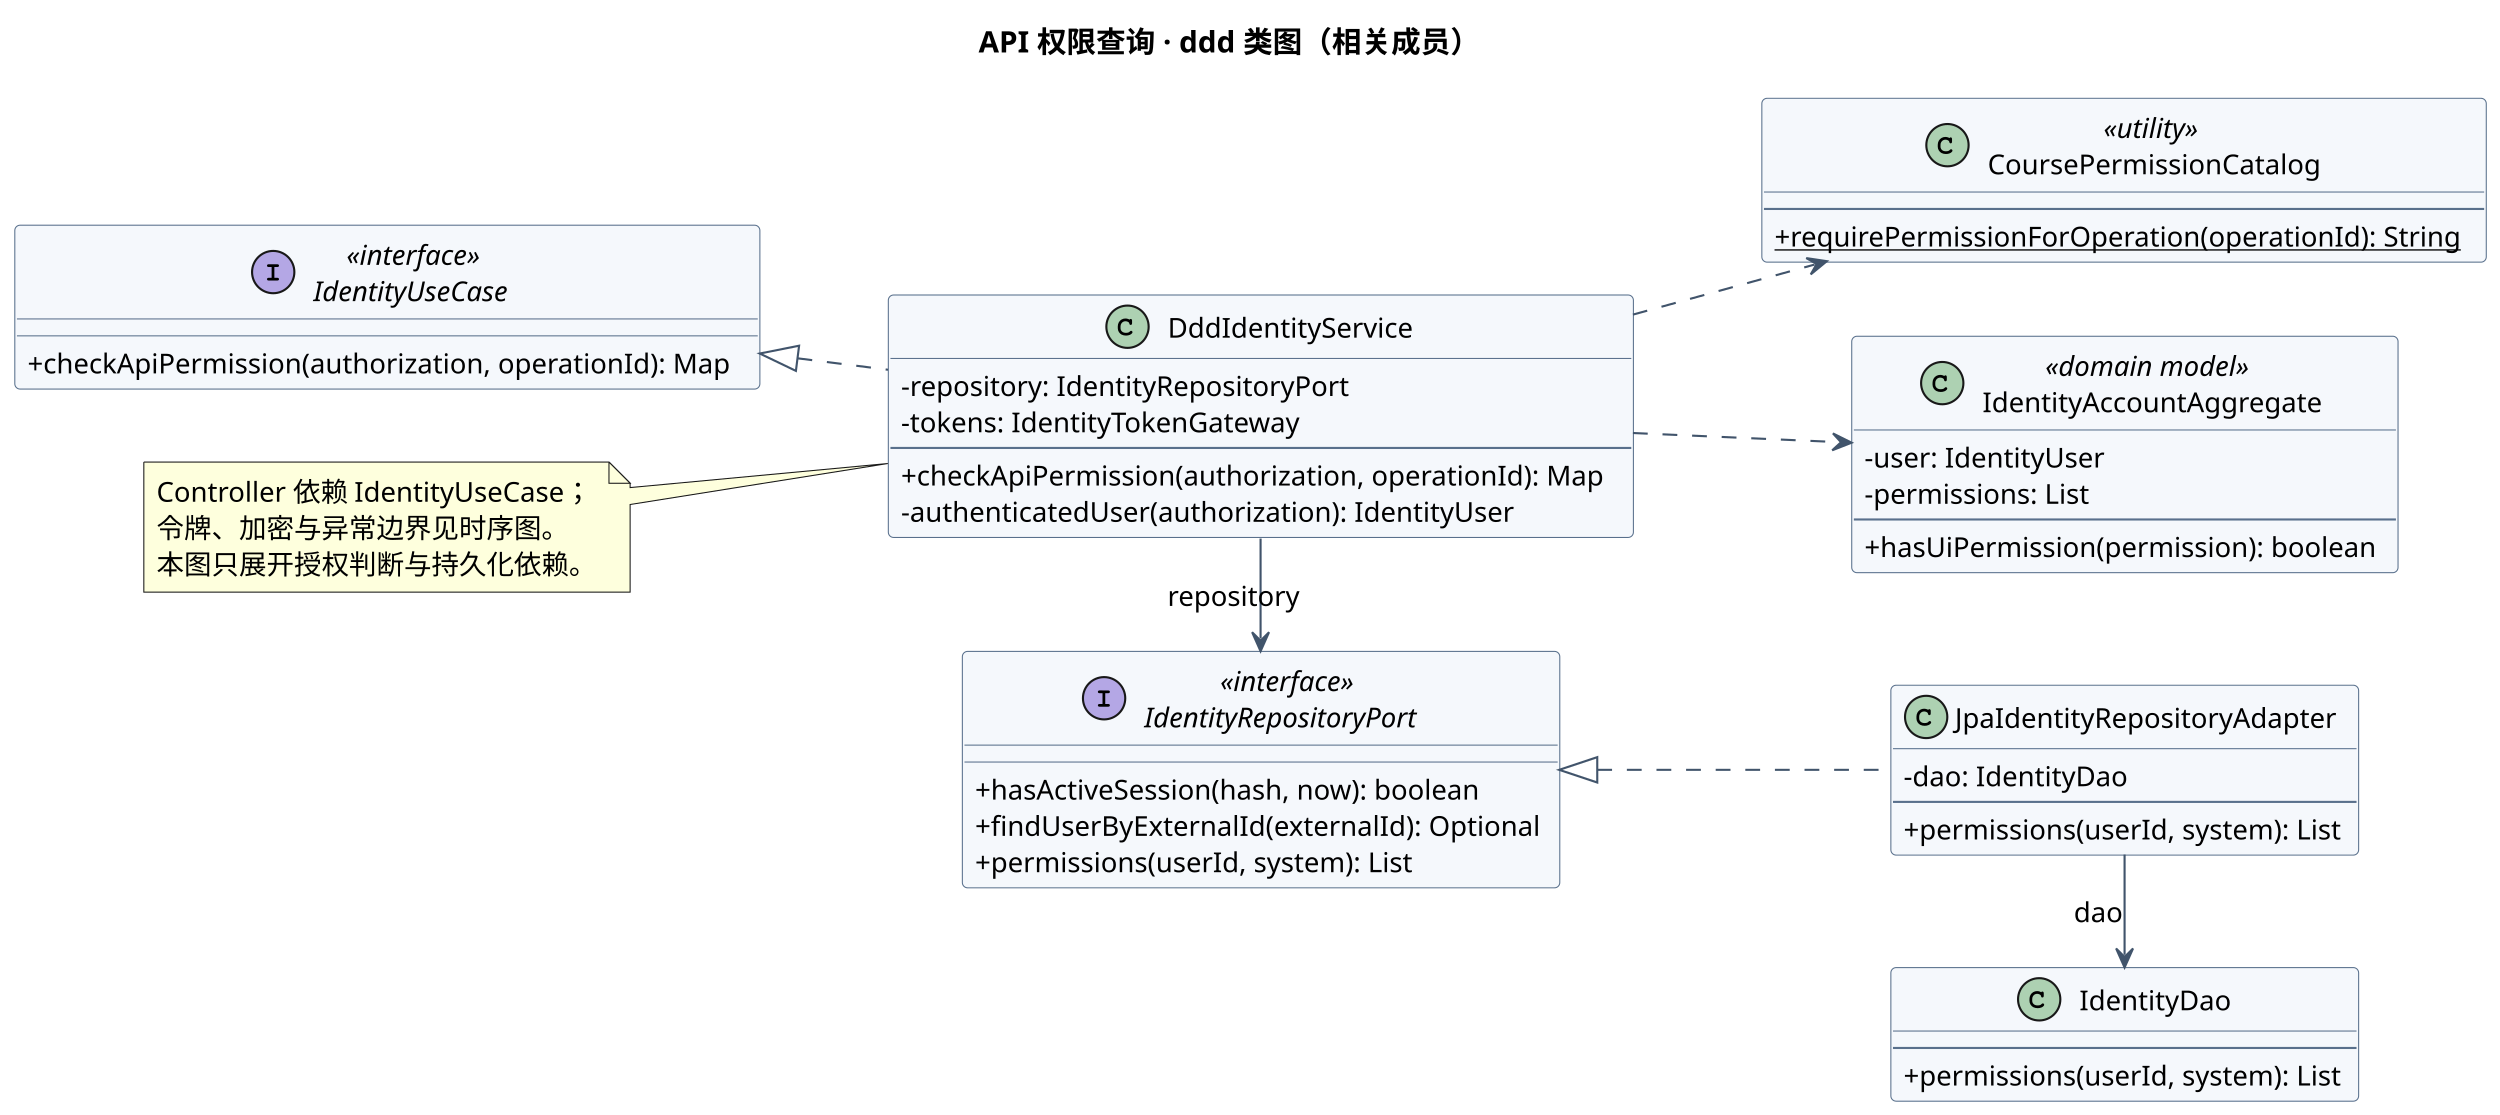
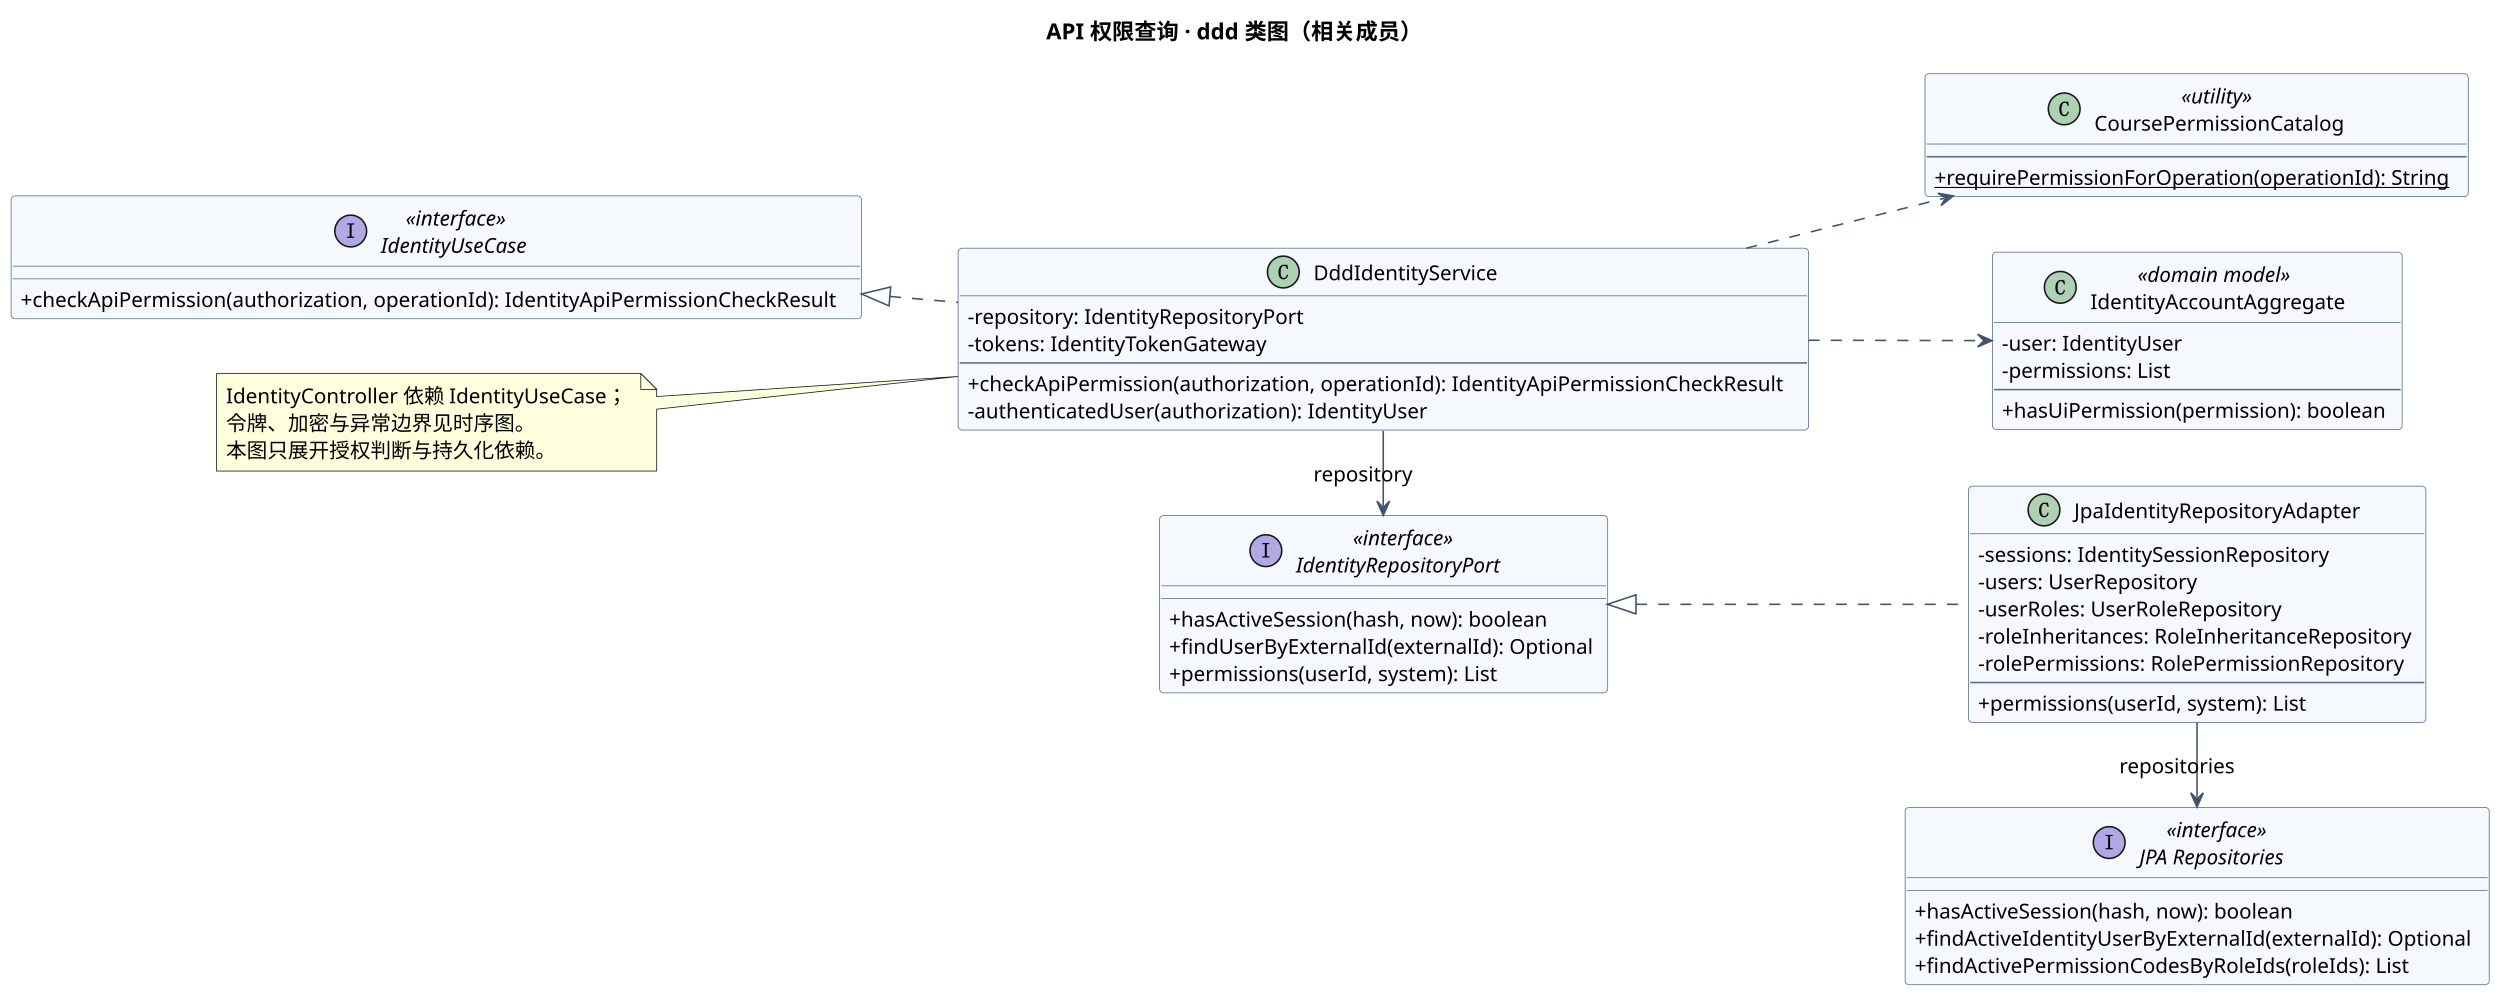
- <svg xmlns="http://www.w3.org/2000/svg" contentStyleType="text/css" data-diagram-type="CLASS" height="527px" preserveAspectRatio="none" style="width:1182px;height:527px;background:#FFFFFF;" version="1.1" viewBox="0 0 1182 527" width="1182px" zoomAndPan="magnify">
+ <svg xmlns="http://www.w3.org/2000/svg" contentStyleType="text/css" height="627px" preserveAspectRatio="none" style="width:1576px;height:627px;background:#FFFFFF;" version="1.1" viewBox="0 0 1576 627" width="1576px" zoomAndPan="magnify">
  <defs />
  <g>
-     <text fill="#000000" font-family="Microsoft YaHei" font-size="14" font-weight="bold" lengthAdjust="spacing" textLength="243.168" x="462.671" y="24.814">API 权限查询 · ddd 类图（相关成员）</text>
+     <text fill="#000000" font-family="Microsoft YaHei" font-size="14" font-weight="bold" lengthAdjust="spacing" textLength="243.168" x="659.509" y="24.814">API 权限查询 · ddd 类图（相关成员）</text>
    <g id="elem_U">
-       <rect codeLine="15" fill="#F5F8FC" height="77.473" id="U" rx="2.5" ry="2.5" style="stroke:#59708C;stroke-width:0.5;" width="352.272" x="7" y="106.478" />
-       <ellipse cx="129.174" cy="128.635" fill="#B4A7E5" rx="10" ry="10" style="stroke:#181818;stroke-width:1;" />
-       <path d="M129.721,126.245 L129.721,131.338 L131.033,131.338 Q131.502,131.338 131.705,131.526 Q131.908,131.698 131.908,131.995 Q131.908,132.276 131.705,132.463 Q131.502,132.635 131.033,132.635 L127.111,132.635 Q126.643,132.635 126.439,132.463 Q126.236,132.276 126.236,131.979 Q126.236,131.698 126.439,131.526 Q126.643,131.338 127.111,131.338 L128.424,131.338 L128.424,126.245 L127.111,126.245 Q126.643,126.245 126.439,126.073 Q126.236,125.885 126.236,125.588 Q126.236,125.291 126.439,125.12 Q126.643,124.932 127.111,124.932 L131.033,124.948 Q131.502,124.948 131.705,125.12 Q131.908,125.291 131.908,125.588 Q131.908,125.885 131.705,126.073 Q131.502,126.245 131.033,126.245 L129.721,126.245 Z " fill="#000000" />
-       <text fill="#000000" font-family="Microsoft YaHei" font-size="13" font-style="italic" lengthAdjust="spacing" textLength="68.688" x="163.792" y="125.233">«interface»</text>
-       <text fill="#000000" font-family="Microsoft YaHei" font-size="13" font-style="italic" lengthAdjust="spacing" textLength="99.925" x="148.174" y="142.391">IdentityUseCase</text>
-       <line style="stroke:#59708C;stroke-width:0.5;" x1="8" x2="358.272" y1="150.793" y2="150.793" />
-       <line style="stroke:#59708C;stroke-width:0.5;" x1="8" x2="358.272" y1="158.793" y2="158.793" />
-       <text fill="#000000" font-family="Microsoft YaHei" font-size="13" lengthAdjust="spacing" textLength="340.272" x="13" y="176.548">+checkApiPermission(authorization, operationId): Map</text>
+       <rect codeLine="15" fill="#F5F8FC" height="77.473" id="U" rx="2.5" ry="2.5" style="stroke:#59708C;stroke-width:0.5;" width="536.113" x="7" y="123.478" />
+       <ellipse cx="221.094" cy="145.635" fill="#B4A7E5" rx="10" ry="10" style="stroke:#181818;stroke-width:1.0;" />
+       <path d="M218.813,141.557 L218.813,140.838 L223.282,140.838 L223.282,141.557 L221.907,141.557 Q221.782,141.557 221.719,141.604 Q221.657,141.651 221.657,141.76 L221.657,149.01 Q221.657,149.12 221.719,149.167 Q221.782,149.213 221.907,149.213 L223.282,149.213 L223.282,149.932 L218.813,149.932 L218.813,149.213 L220.188,149.213 Q220.36,149.213 220.391,149.182 Q220.438,149.135 220.438,149.01 L220.438,141.76 Q220.438,141.635 220.391,141.604 Q220.36,141.557 220.188,141.557 L218.813,141.557 Z " fill="#000000" />
+       <text fill="#000000" font-family="Microsoft YaHei" font-size="13" font-style="italic" lengthAdjust="spacing" textLength="68.688" x="255.713" y="142.233">«interface»</text>
+       <text fill="#000000" font-family="Microsoft YaHei" font-size="13" font-style="italic" lengthAdjust="spacing" textLength="99.925" x="240.094" y="159.391">IdentityUseCase</text>
+       <line style="stroke:#59708C;stroke-width:0.5;" x1="8" x2="542.113" y1="167.793" y2="167.793" />
+       <line style="stroke:#59708C;stroke-width:0.5;" x1="8" x2="542.113" y1="175.793" y2="175.793" />
+       <text fill="#000000" font-family="Microsoft YaHei" font-size="13" lengthAdjust="spacing" textLength="524.113" x="13" y="193.548">+checkApiPermission(authorization, operationId): IdentityApiPermissionCheckResult</text>
    </g>
    <g id="elem_S">
-       <rect codeLine="18" fill="#F5F8FC" height="114.631" id="S" rx="2.5" ry="2.5" style="stroke:#59708C;stroke-width:0.5;" width="352.272" x="420" y="139.477" />
-       <ellipse cx="533.084" cy="154.477" fill="#ADD1B2" rx="10" ry="10" style="stroke:#181818;stroke-width:1;" />
-       <path d="M534.021,151.118 Q534.146,150.946 534.287,150.868 Q534.428,150.79 534.6,150.79 Q534.881,150.79 535.053,150.993 Q535.24,151.181 535.24,151.649 L535.24,152.759 Q535.24,153.227 535.053,153.431 Q534.881,153.618 534.6,153.618 Q534.334,153.618 534.178,153.477 Q534.021,153.337 533.943,152.931 Q533.896,152.665 533.771,152.524 Q533.506,152.227 533.037,152.056 Q532.568,151.884 532.1,151.884 Q531.521,151.884 531.021,152.149 Q530.537,152.399 530.162,152.977 Q529.787,153.54 529.787,154.321 L529.787,155.165 Q529.787,156.102 530.475,156.743 Q531.162,157.368 532.365,157.368 Q533.1,157.368 533.6,157.165 Q533.881,157.056 534.209,156.712 Q534.412,156.509 534.521,156.462 Q534.646,156.399 534.787,156.399 Q535.053,156.399 535.24,156.602 Q535.443,156.79 535.443,157.056 Q535.443,157.321 535.178,157.634 Q534.787,158.071 534.178,158.321 Q533.365,158.665 532.381,158.665 Q531.225,158.665 530.287,158.196 Q529.537,157.806 529.006,156.993 Q528.49,156.165 528.49,155.196 L528.49,154.306 Q528.49,153.29 528.959,152.415 Q529.443,151.54 530.271,151.071 Q531.115,150.587 532.053,150.587 Q532.615,150.587 533.1,150.727 Q533.6,150.852 534.021,151.118 Z " fill="#000000" />
-       <text fill="#000000" font-family="Microsoft YaHei" font-size="13" lengthAdjust="spacing" textLength="118.105" x="552.084" y="159.654">DddIdentityService</text>
-       <line style="stroke:#59708C;stroke-width:0.5;" x1="421" x2="771.273" y1="169.477" y2="169.477" />
-       <text fill="#000000" font-family="Microsoft YaHei" font-size="13" lengthAdjust="spacing" textLength="216.373" x="426" y="187.233">-repository: IdentityRepositoryPort</text>
-       <text fill="#000000" font-family="Microsoft YaHei" font-size="13" lengthAdjust="spacing" textLength="193.324" x="426" y="204.391">-tokens: IdentityTokenGateway</text>
-       <line style="stroke:#59708C;stroke-width:1;" x1="421" x2="771.273" y1="211.793" y2="211.793" />
-       <text fill="#000000" font-family="Microsoft YaHei" font-size="13" lengthAdjust="spacing" textLength="340.272" x="426" y="229.548">+checkApiPermission(authorization, operationId): Map</text>
-       <text fill="#000000" font-family="Microsoft YaHei" font-size="13" lengthAdjust="spacing" textLength="293.82" x="426" y="246.706">-authenticatedUser(authorization): IdentityUser</text>
+       <rect codeLine="18" fill="#F5F8FC" height="114.631" id="S" rx="2.5" ry="2.5" style="stroke:#59708C;stroke-width:0.5;" width="536.113" x="604" y="156.477" />
+       <ellipse cx="809.004" cy="171.477" fill="#ADD1B2" rx="10" ry="10" style="stroke:#181818;stroke-width:1.0;" />
+       <path d="M809.207,176.118 Q807.692,176.118 806.801,174.993 Q805.911,173.868 805.911,171.509 Q805.911,169.509 806.848,168.181 Q807.786,166.837 809.411,166.837 Q809.801,166.837 810.192,166.946 Q810.536,167.087 810.739,167.087 Q810.895,167.087 810.973,167.056 Q811.067,167.009 811.411,166.571 L811.989,169.415 L811.301,169.618 Q810.973,168.509 810.504,168.056 Q810.051,167.587 809.317,167.587 Q808.379,167.587 807.832,168.681 Q807.286,169.774 807.286,171.446 Q807.286,173.29 807.754,174.274 Q808.223,175.259 809.27,175.259 Q810.004,175.259 810.52,174.727 Q811.051,174.196 811.301,173.056 L811.989,173.368 Q811.692,174.665 810.942,175.399 Q810.207,176.118 809.207,176.118 Z " fill="#000000" />
+       <text fill="#000000" font-family="Microsoft YaHei" font-size="13" lengthAdjust="spacing" textLength="118.105" x="828.004" y="176.654">DddIdentityService</text>
+       <line style="stroke:#59708C;stroke-width:0.5;" x1="605" x2="1139.113" y1="186.477" y2="186.477" />
+       <text fill="#000000" font-family="Microsoft YaHei" font-size="13" lengthAdjust="spacing" textLength="216.373" x="610" y="204.233">-repository: IdentityRepositoryPort</text>
+       <text fill="#000000" font-family="Microsoft YaHei" font-size="13" lengthAdjust="spacing" textLength="193.324" x="610" y="221.391">-tokens: IdentityTokenGateway</text>
+       <line style="stroke:#59708C;stroke-width:1.0;" x1="605" x2="1139.113" y1="228.793" y2="228.793" />
+       <text fill="#000000" font-family="Microsoft YaHei" font-size="13" lengthAdjust="spacing" textLength="524.113" x="610" y="246.548">+checkApiPermission(authorization, operationId): IdentityApiPermissionCheckResult</text>
+       <text fill="#000000" font-family="Microsoft YaHei" font-size="13" lengthAdjust="spacing" textLength="293.82" x="610" y="263.706">-authenticatedUser(authorization): IdentityUser</text>
    </g>
    <g id="elem_R">
-       <rect codeLine="25" fill="#F5F8FC" height="111.789" id="R" rx="2.5" ry="2.5" style="stroke:#59708C;stroke-width:0.5;" width="282.467" x="455" y="307.978" />
-       <ellipse cx="522.016" cy="330.135" fill="#B4A7E5" rx="10" ry="10" style="stroke:#181818;stroke-width:1;" />
-       <path d="M522.563,327.745 L522.563,332.838 L523.875,332.838 Q524.344,332.838 524.547,333.026 Q524.75,333.198 524.75,333.495 Q524.75,333.776 524.547,333.963 Q524.344,334.135 523.875,334.135 L519.953,334.135 Q519.485,334.135 519.282,333.963 Q519.078,333.776 519.078,333.479 Q519.078,333.198 519.282,333.026 Q519.485,332.838 519.953,332.838 L521.266,332.838 L521.266,327.745 L519.953,327.745 Q519.485,327.745 519.282,327.573 Q519.078,327.385 519.078,327.088 Q519.078,326.791 519.282,326.62 Q519.485,326.432 519.953,326.432 L523.875,326.448 Q524.344,326.448 524.547,326.62 Q524.75,326.791 524.75,327.088 Q524.75,327.385 524.547,327.573 Q524.344,327.745 523.875,327.745 L522.563,327.745 Z " fill="#000000" />
-       <text fill="#000000" font-family="Microsoft YaHei" font-size="13" font-style="italic" lengthAdjust="spacing" textLength="68.688" x="576.89" y="326.733">«interface»</text>
-       <text fill="#000000" font-family="Microsoft YaHei" font-size="13" font-style="italic" lengthAdjust="spacing" textLength="140.435" x="541.016" y="343.891">IdentityRepositoryPort</text>
-       <line style="stroke:#59708C;stroke-width:0.5;" x1="456" x2="736.467" y1="352.293" y2="352.293" />
-       <line style="stroke:#59708C;stroke-width:0.5;" x1="456" x2="736.467" y1="360.293" y2="360.293" />
-       <text fill="#000000" font-family="Microsoft YaHei" font-size="13" lengthAdjust="spacing" textLength="244.918" x="461" y="378.048">+hasActiveSession(hash, now): boolean</text>
-       <text fill="#000000" font-family="Microsoft YaHei" font-size="13" lengthAdjust="spacing" textLength="270.467" x="461" y="395.206">+findUserByExternalId(externalId): Optional</text>
-       <text fill="#000000" font-family="Microsoft YaHei" font-size="13" lengthAdjust="spacing" textLength="209.162" x="461" y="412.364">+permissions(userId, system): List</text>
+       <rect codeLine="25" fill="#F5F8FC" height="111.789" id="R" rx="2.5" ry="2.5" style="stroke:#59708C;stroke-width:0.5;" width="282.467" x="731" y="324.978" />
+       <ellipse cx="798.016" cy="347.135" fill="#B4A7E5" rx="10" ry="10" style="stroke:#181818;stroke-width:1.0;" />
+       <path d="M795.735,343.057 L795.735,342.338 L800.203,342.338 L800.203,343.057 L798.828,343.057 Q798.703,343.057 798.641,343.104 Q798.578,343.151 798.578,343.26 L798.578,350.51 Q798.578,350.62 798.641,350.666 Q798.703,350.713 798.828,350.713 L800.203,350.713 L800.203,351.432 L795.735,351.432 L795.735,350.713 L797.11,350.713 Q797.282,350.713 797.313,350.682 Q797.36,350.635 797.36,350.51 L797.36,343.26 Q797.36,343.135 797.313,343.104 Q797.282,343.057 797.11,343.057 L795.735,343.057 Z " fill="#000000" />
+       <text fill="#000000" font-family="Microsoft YaHei" font-size="13" font-style="italic" lengthAdjust="spacing" textLength="68.688" x="852.89" y="343.733">«interface»</text>
+       <text fill="#000000" font-family="Microsoft YaHei" font-size="13" font-style="italic" lengthAdjust="spacing" textLength="140.435" x="817.016" y="360.891">IdentityRepositoryPort</text>
+       <line style="stroke:#59708C;stroke-width:0.5;" x1="732" x2="1012.467" y1="369.293" y2="369.293" />
+       <line style="stroke:#59708C;stroke-width:0.5;" x1="732" x2="1012.467" y1="377.293" y2="377.293" />
+       <text fill="#000000" font-family="Microsoft YaHei" font-size="13" lengthAdjust="spacing" textLength="244.918" x="737" y="395.048">+hasActiveSession(hash, now): boolean</text>
+       <text fill="#000000" font-family="Microsoft YaHei" font-size="13" lengthAdjust="spacing" textLength="270.467" x="737" y="412.206">+findUserByExternalId(externalId): Optional</text>
+       <text fill="#000000" font-family="Microsoft YaHei" font-size="13" lengthAdjust="spacing" textLength="209.162" x="737" y="429.364">+permissions(userId, system): List</text>
    </g>
    <g id="elem_A">
-       <rect codeLine="30" fill="#F5F8FC" height="80.315" id="A" rx="2.5" ry="2.5" style="stroke:#59708C;stroke-width:0.5;" width="221.162" x="894" y="323.978" />
-       <ellipse cx="910.692" cy="338.978" fill="#ADD1B2" rx="10" ry="10" style="stroke:#181818;stroke-width:1;" />
-       <path d="M911.629,335.618 Q911.754,335.446 911.895,335.368 Q912.035,335.29 912.207,335.29 Q912.489,335.29 912.66,335.493 Q912.848,335.681 912.848,336.149 L912.848,337.259 Q912.848,337.728 912.66,337.931 Q912.489,338.118 912.207,338.118 Q911.942,338.118 911.785,337.978 Q911.629,337.837 911.551,337.431 Q911.504,337.165 911.379,337.024 Q911.114,336.728 910.645,336.556 Q910.176,336.384 909.707,336.384 Q909.129,336.384 908.629,336.649 Q908.145,336.899 907.77,337.478 Q907.395,338.04 907.395,338.821 L907.395,339.665 Q907.395,340.603 908.082,341.243 Q908.77,341.868 909.973,341.868 Q910.707,341.868 911.207,341.665 Q911.489,341.556 911.817,341.212 Q912.02,341.009 912.129,340.962 Q912.254,340.899 912.395,340.899 Q912.66,340.899 912.848,341.103 Q913.051,341.29 913.051,341.556 Q913.051,341.821 912.785,342.134 Q912.395,342.571 911.785,342.821 Q910.973,343.165 909.989,343.165 Q908.832,343.165 907.895,342.696 Q907.145,342.306 906.614,341.493 Q906.098,340.665 906.098,339.696 L906.098,338.806 Q906.098,337.79 906.567,336.915 Q907.051,336.04 907.879,335.571 Q908.723,335.087 909.66,335.087 Q910.223,335.087 910.707,335.228 Q911.207,335.353 911.629,335.618 Z " fill="#000000" />
-       <text fill="#000000" font-family="Microsoft YaHei" font-size="13" lengthAdjust="spacing" textLength="185.18" x="924.29" y="344.154">JpaIdentityRepositoryAdapter</text>
-       <line style="stroke:#59708C;stroke-width:0.5;" x1="895" x2="1114.162" y1="353.978" y2="353.978" />
-       <text fill="#000000" font-family="Microsoft YaHei" font-size="13" lengthAdjust="spacing" textLength="109.269" x="900" y="371.733">-dao: IdentityDao</text>
-       <line style="stroke:#59708C;stroke-width:1;" x1="895" x2="1114.162" y1="379.135" y2="379.135" />
-       <text fill="#000000" font-family="Microsoft YaHei" font-size="13" lengthAdjust="spacing" textLength="209.162" x="900" y="396.891">+permissions(userId, system): List</text>
+       <rect codeLine="30" fill="#F5F8FC" height="148.946" id="A" rx="2.5" ry="2.5" style="stroke:#59708C;stroke-width:0.5;" width="288.269" x="1241" y="306.478" />
+       <ellipse cx="1288.544" cy="321.478" fill="#ADD1B2" rx="10" ry="10" style="stroke:#181818;stroke-width:1.0;" />
+       <path d="M1288.748,326.118 Q1287.232,326.118 1286.341,324.993 Q1285.451,323.868 1285.451,321.509 Q1285.451,319.509 1286.388,318.181 Q1287.326,316.837 1288.951,316.837 Q1289.341,316.837 1289.732,316.946 Q1290.076,317.087 1290.279,317.087 Q1290.435,317.087 1290.513,317.056 Q1290.607,317.009 1290.951,316.571 L1291.529,319.415 L1290.841,319.618 Q1290.513,318.509 1290.044,318.056 Q1289.591,317.587 1288.857,317.587 Q1287.919,317.587 1287.373,318.681 Q1286.826,319.774 1286.826,321.446 Q1286.826,323.29 1287.294,324.274 Q1287.763,325.259 1288.81,325.259 Q1289.544,325.259 1290.06,324.728 Q1290.591,324.196 1290.841,323.056 L1291.529,323.368 Q1291.232,324.665 1290.482,325.399 Q1289.748,326.118 1288.748,326.118 Z " fill="#000000" />
+       <text fill="#000000" font-family="Microsoft YaHei" font-size="13" lengthAdjust="spacing" textLength="185.18" x="1307.544" y="326.654">JpaIdentityRepositoryAdapter</text>
+       <line style="stroke:#59708C;stroke-width:0.5;" x1="1242" x2="1528.269" y1="336.478" y2="336.478" />
+       <text fill="#000000" font-family="Microsoft YaHei" font-size="13" lengthAdjust="spacing" textLength="224.84" x="1247" y="354.233">-sessions: IdentitySessionRepository</text>
+       <text fill="#000000" font-family="Microsoft YaHei" font-size="13" lengthAdjust="spacing" textLength="139.909" x="1247" y="371.391">-users: UserRepository</text>
+       <text fill="#000000" font-family="Microsoft YaHei" font-size="13" lengthAdjust="spacing" textLength="195.083" x="1247" y="388.548">-userRoles: UserRoleRepository</text>
+       <text fill="#000000" font-family="Microsoft YaHei" font-size="13" lengthAdjust="spacing" textLength="276.269" x="1247" y="405.706">-roleInheritances: RoleInheritanceRepository</text>
+       <text fill="#000000" font-family="Microsoft YaHei" font-size="13" lengthAdjust="spacing" textLength="272.537" x="1247" y="422.864">-rolePermissions: RolePermissionRepository</text>
+       <line style="stroke:#59708C;stroke-width:1.0;" x1="1242" x2="1528.269" y1="430.266" y2="430.266" />
+       <text fill="#000000" font-family="Microsoft YaHei" font-size="13" lengthAdjust="spacing" textLength="209.162" x="1247" y="448.022">+permissions(userId, system): List</text>
    </g>
-     <g id="elem_DAO">
-       <rect codeLine="35" fill="#F5F8FC" height="63.158" id="DAO" rx="2.5" ry="2.5" style="stroke:#59708C;stroke-width:0.5;" width="221.162" x="894" y="457.478" />
-       <ellipse cx="964.129" cy="472.478" fill="#ADD1B2" rx="10" ry="10" style="stroke:#181818;stroke-width:1;" />
-       <path d="M965.067,469.118 Q965.192,468.946 965.332,468.868 Q965.473,468.79 965.645,468.79 Q965.926,468.79 966.098,468.993 Q966.286,469.181 966.286,469.649 L966.286,470.759 Q966.286,471.228 966.098,471.431 Q965.926,471.618 965.645,471.618 Q965.379,471.618 965.223,471.478 Q965.067,471.337 964.989,470.931 Q964.942,470.665 964.817,470.524 Q964.551,470.228 964.082,470.056 Q963.614,469.884 963.145,469.884 Q962.567,469.884 962.067,470.149 Q961.582,470.399 961.207,470.978 Q960.832,471.54 960.832,472.321 L960.832,473.165 Q960.832,474.103 961.52,474.743 Q962.207,475.368 963.411,475.368 Q964.145,475.368 964.645,475.165 Q964.926,475.056 965.254,474.712 Q965.457,474.509 965.567,474.462 Q965.692,474.399 965.832,474.399 Q966.098,474.399 966.286,474.603 Q966.489,474.79 966.489,475.056 Q966.489,475.321 966.223,475.634 Q965.832,476.071 965.223,476.321 Q964.411,476.665 963.426,476.665 Q962.27,476.665 961.332,476.196 Q960.582,475.806 960.051,474.993 Q959.536,474.165 959.536,473.196 L959.536,472.306 Q959.536,471.29 960.004,470.415 Q960.489,469.54 961.317,469.071 Q962.161,468.587 963.098,468.587 Q963.661,468.587 964.145,468.728 Q964.645,468.853 965.067,469.118 Z " fill="#000000" />
-       <text fill="#000000" font-family="Microsoft YaHei" font-size="13" lengthAdjust="spacing" textLength="72.903" x="983.129" y="477.654">IdentityDao</text>
-       <line style="stroke:#59708C;stroke-width:0.5;" x1="895" x2="1114.162" y1="487.478" y2="487.478" />
-       <line style="stroke:#59708C;stroke-width:1;" x1="895" x2="1114.162" y1="495.478" y2="495.478" />
-       <text fill="#000000" font-family="Microsoft YaHei" font-size="13" lengthAdjust="spacing" textLength="209.162" x="900" y="513.233">+permissions(userId, system): List</text>
+     <g id="elem_JPA">
+       <rect codeLine="39" fill="#F5F8FC" height="111.789" id="JPA" rx="2.5" ry="2.5" style="stroke:#59708C;stroke-width:0.5;" width="368.186" x="1201" y="508.978" />
+       <ellipse cx="1329.629" cy="531.135" fill="#B4A7E5" rx="10" ry="10" style="stroke:#181818;stroke-width:1.0;" />
+       <path d="M1327.348,527.057 L1327.348,526.338 L1331.817,526.338 L1331.817,527.057 L1330.442,527.057 Q1330.317,527.057 1330.254,527.104 Q1330.192,527.151 1330.192,527.26 L1330.192,534.51 Q1330.192,534.62 1330.254,534.667 Q1330.317,534.713 1330.442,534.713 L1331.817,534.713 L1331.817,535.432 L1327.348,535.432 L1327.348,534.713 L1328.723,534.713 Q1328.895,534.713 1328.926,534.682 Q1328.973,534.635 1328.973,534.51 L1328.973,527.26 Q1328.973,527.135 1328.926,527.104 Q1328.895,527.057 1328.723,527.057 L1327.348,527.057 Z " fill="#000000" />
+       <text fill="#000000" font-family="Microsoft YaHei" font-size="13" font-style="italic" lengthAdjust="spacing" textLength="68.688" x="1365.749" y="527.733">«interface»</text>
+       <text fill="#000000" font-family="Microsoft YaHei" font-size="13" font-style="italic" lengthAdjust="spacing" textLength="102.927" x="1348.629" y="544.891">JPA Repositories</text>
+       <line style="stroke:#59708C;stroke-width:0.5;" x1="1202" x2="1568.186" y1="553.293" y2="553.293" />
+       <line style="stroke:#59708C;stroke-width:0.5;" x1="1202" x2="1568.186" y1="561.293" y2="561.293" />
+       <text fill="#000000" font-family="Microsoft YaHei" font-size="13" lengthAdjust="spacing" textLength="244.918" x="1207" y="579.048">+hasActiveSession(hash, now): boolean</text>
+       <text fill="#000000" font-family="Microsoft YaHei" font-size="13" lengthAdjust="spacing" textLength="356.186" x="1207" y="596.206">+findActiveIdentityUserByExternalId(externalId): Optional</text>
+       <text fill="#000000" font-family="Microsoft YaHei" font-size="13" lengthAdjust="spacing" textLength="318.125" x="1207" y="613.364">+findActivePermissionCodesByRoleIds(roleIds): List</text>
    </g>
    <g id="elem_Catalog">
-       <rect codeLine="39" fill="#F5F8FC" height="77.473" id="Catalog" rx="2.5" ry="2.5" style="stroke:#59708C;stroke-width:0.5;" width="342.51" x="833" y="46.477" />
-       <ellipse cx="920.763" cy="68.635" fill="#ADD1B2" rx="10" ry="10" style="stroke:#181818;stroke-width:1;" />
-       <path d="M921.701,65.276 Q921.826,65.104 921.966,65.026 Q922.107,64.948 922.279,64.948 Q922.56,64.948 922.732,65.151 Q922.919,65.338 922.919,65.807 L922.919,66.916 Q922.919,67.385 922.732,67.588 Q922.56,67.776 922.279,67.776 Q922.013,67.776 921.857,67.635 Q921.701,67.495 921.623,67.088 Q921.576,66.823 921.451,66.682 Q921.185,66.385 920.716,66.213 Q920.248,66.041 919.779,66.041 Q919.201,66.041 918.701,66.307 Q918.216,66.557 917.841,67.135 Q917.466,67.698 917.466,68.479 L917.466,69.323 Q917.466,70.26 918.154,70.901 Q918.841,71.526 920.044,71.526 Q920.779,71.526 921.279,71.323 Q921.56,71.213 921.888,70.87 Q922.091,70.666 922.201,70.62 Q922.326,70.557 922.466,70.557 Q922.732,70.557 922.919,70.76 Q923.123,70.948 923.123,71.213 Q923.123,71.479 922.857,71.791 Q922.466,72.229 921.857,72.479 Q921.044,72.823 920.06,72.823 Q918.904,72.823 917.966,72.354 Q917.216,71.963 916.685,71.151 Q916.169,70.323 916.169,69.354 L916.169,68.463 Q916.169,67.448 916.638,66.573 Q917.123,65.698 917.951,65.229 Q918.794,64.745 919.732,64.745 Q920.294,64.745 920.779,64.885 Q921.279,65.01 921.701,65.276 Z " fill="#000000" />
-       <text fill="#000000" font-family="Microsoft YaHei" font-size="13" font-style="italic" lengthAdjust="spacing" textLength="49.404" x="994.553" y="65.233">«utility»</text>
-       <text fill="#000000" font-family="Microsoft YaHei" font-size="13" lengthAdjust="spacing" textLength="158.983" x="939.763" y="82.391">CoursePermissionCatalog</text>
-       <line style="stroke:#59708C;stroke-width:0.5;" x1="834" x2="1174.51" y1="90.793" y2="90.793" />
-       <line style="stroke:#59708C;stroke-width:1;" x1="834" x2="1174.51" y1="98.793" y2="98.793" />
-       <text fill="#000000" font-family="Microsoft YaHei" font-size="13" lengthAdjust="spacing" text-decoration="underline" textLength="330.51" x="839" y="116.548">+requirePermissionForOperation(operationId): String</text>
+       <rect codeLine="44" fill="#F5F8FC" height="77.473" id="Catalog" rx="2.5" ry="2.5" style="stroke:#59708C;stroke-width:0.5;" width="342.51" x="1213.5" y="46.477" />
+       <ellipse cx="1301.263" cy="68.635" fill="#ADD1B2" rx="10" ry="10" style="stroke:#181818;stroke-width:1.0;" />
+       <path d="M1301.466,73.276 Q1299.951,73.276 1299.06,72.151 Q1298.169,71.026 1298.169,68.666 Q1298.169,66.666 1299.107,65.338 Q1300.044,63.995 1301.669,63.995 Q1302.06,63.995 1302.451,64.104 Q1302.794,64.245 1302.998,64.245 Q1303.154,64.245 1303.232,64.213 Q1303.326,64.166 1303.669,63.729 L1304.248,66.573 L1303.56,66.776 Q1303.232,65.666 1302.763,65.213 Q1302.31,64.745 1301.576,64.745 Q1300.638,64.745 1300.091,65.838 Q1299.544,66.932 1299.544,68.604 Q1299.544,70.448 1300.013,71.432 Q1300.482,72.416 1301.529,72.416 Q1302.263,72.416 1302.779,71.885 Q1303.31,71.354 1303.56,70.213 L1304.248,70.526 Q1303.951,71.823 1303.201,72.557 Q1302.466,73.276 1301.466,73.276 Z " fill="#000000" />
+       <text fill="#000000" font-family="Microsoft YaHei" font-size="13" font-style="italic" lengthAdjust="spacing" textLength="49.404" x="1375.053" y="65.233">«utility»</text>
+       <text fill="#000000" font-family="Microsoft YaHei" font-size="13" lengthAdjust="spacing" textLength="158.983" x="1320.263" y="82.391">CoursePermissionCatalog</text>
+       <line style="stroke:#59708C;stroke-width:0.5;" x1="1214.5" x2="1555.01" y1="90.793" y2="90.793" />
+       <line style="stroke:#59708C;stroke-width:1.0;" x1="1214.5" x2="1555.01" y1="98.793" y2="98.793" />
+       <text fill="#000000" font-family="Microsoft YaHei" font-size="13" lengthAdjust="spacing" text-decoration="underline" textLength="330.51" x="1219.5" y="116.548">+requirePermissionForOperation(operationId): String</text>
    </g>
    <g id="elem_Model">
-       <rect codeLine="43" fill="#F5F8FC" height="111.789" id="Model" rx="2.5" ry="2.5" style="stroke:#59708C;stroke-width:0.5;" width="258.295" x="875.5" y="158.977" />
-       <ellipse cx="918.296" cy="181.135" fill="#ADD1B2" rx="10" ry="10" style="stroke:#181818;stroke-width:1;" />
-       <path d="M919.234,177.776 Q919.359,177.604 919.5,177.526 Q919.64,177.448 919.812,177.448 Q920.093,177.448 920.265,177.651 Q920.453,177.838 920.453,178.307 L920.453,179.417 Q920.453,179.885 920.265,180.088 Q920.093,180.276 919.812,180.276 Q919.546,180.276 919.39,180.135 Q919.234,179.995 919.156,179.588 Q919.109,179.323 918.984,179.182 Q918.718,178.885 918.25,178.713 Q917.781,178.542 917.312,178.542 Q916.734,178.542 916.234,178.807 Q915.75,179.057 915.375,179.635 Q915,180.198 915,180.979 L915,181.823 Q915,182.76 915.687,183.401 Q916.375,184.026 917.578,184.026 Q918.312,184.026 918.812,183.823 Q919.093,183.713 919.421,183.37 Q919.625,183.167 919.734,183.12 Q919.859,183.057 920,183.057 Q920.265,183.057 920.453,183.26 Q920.656,183.448 920.656,183.713 Q920.656,183.979 920.39,184.292 Q920,184.729 919.39,184.979 Q918.578,185.323 917.593,185.323 Q916.437,185.323 915.5,184.854 Q914.75,184.463 914.218,183.651 Q913.703,182.823 913.703,181.854 L913.703,180.963 Q913.703,179.948 914.171,179.073 Q914.656,178.198 915.484,177.729 Q916.328,177.245 917.265,177.245 Q917.828,177.245 918.312,177.385 Q918.812,177.51 919.234,177.776 Z " fill="#000000" />
-       <text fill="#000000" font-family="Microsoft YaHei" font-size="13" font-style="italic" lengthAdjust="spacing" textLength="105.308" x="966.994" y="177.733">«domain model»</text>
-       <text fill="#000000" font-family="Microsoft YaHei" font-size="13" lengthAdjust="spacing" textLength="164.703" x="937.296" y="194.891">IdentityAccountAggregate</text>
-       <line style="stroke:#59708C;stroke-width:0.5;" x1="876.5" x2="1132.795" y1="203.293" y2="203.293" />
-       <text fill="#000000" font-family="Microsoft YaHei" font-size="13" lengthAdjust="spacing" textLength="114.582" x="881.5" y="221.048">-user: IdentityUser</text>
-       <text fill="#000000" font-family="Microsoft YaHei" font-size="13" lengthAdjust="spacing" textLength="107.663" x="881.5" y="238.206">-permissions: List</text>
-       <line style="stroke:#59708C;stroke-width:1;" x1="876.5" x2="1132.795" y1="245.608" y2="245.608" />
-       <text fill="#000000" font-family="Microsoft YaHei" font-size="13" lengthAdjust="spacing" textLength="246.295" x="881.5" y="263.364">+hasUiPermission(permission): boolean</text>
+       <rect codeLine="48" fill="#F5F8FC" height="111.789" id="Model" rx="2.5" ry="2.5" style="stroke:#59708C;stroke-width:0.5;" width="258.295" x="1256" y="158.977" />
+       <ellipse cx="1298.796" cy="181.135" fill="#ADD1B2" rx="10" ry="10" style="stroke:#181818;stroke-width:1.0;" />
+       <path d="M1298.999,185.776 Q1297.484,185.776 1296.593,184.651 Q1295.703,183.526 1295.703,181.167 Q1295.703,179.167 1296.64,177.838 Q1297.578,176.495 1299.203,176.495 Q1299.593,176.495 1299.984,176.604 Q1300.328,176.745 1300.531,176.745 Q1300.687,176.745 1300.765,176.713 Q1300.859,176.667 1301.203,176.229 L1301.781,179.073 L1301.093,179.276 Q1300.765,178.167 1300.296,177.713 Q1299.843,177.245 1299.109,177.245 Q1298.171,177.245 1297.624,178.338 Q1297.078,179.432 1297.078,181.104 Q1297.078,182.948 1297.546,183.932 Q1298.015,184.917 1299.062,184.917 Q1299.796,184.917 1300.312,184.385 Q1300.843,183.854 1301.093,182.713 L1301.781,183.026 Q1301.484,184.323 1300.734,185.057 Q1299.999,185.776 1298.999,185.776 Z " fill="#000000" />
+       <text fill="#000000" font-family="Microsoft YaHei" font-size="13" font-style="italic" lengthAdjust="spacing" textLength="105.308" x="1347.494" y="177.733">«domain model»</text>
+       <text fill="#000000" font-family="Microsoft YaHei" font-size="13" lengthAdjust="spacing" textLength="164.703" x="1317.796" y="194.891">IdentityAccountAggregate</text>
+       <line style="stroke:#59708C;stroke-width:0.5;" x1="1257" x2="1513.295" y1="203.293" y2="203.293" />
+       <text fill="#000000" font-family="Microsoft YaHei" font-size="13" lengthAdjust="spacing" textLength="114.582" x="1262" y="221.048">-user: IdentityUser</text>
+       <text fill="#000000" font-family="Microsoft YaHei" font-size="13" lengthAdjust="spacing" textLength="107.663" x="1262" y="238.206">-permissions: List</text>
+       <line style="stroke:#59708C;stroke-width:1.0;" x1="1257" x2="1513.295" y1="245.608" y2="245.608" />
+       <text fill="#000000" font-family="Microsoft YaHei" font-size="13" lengthAdjust="spacing" textLength="246.295" x="1262" y="263.364">+hasUiPermission(permission): boolean</text>
    </g>
    <g id="elem_GMN18">
-       <path d="M68,218.477 L68,279.951 A0,0 0 0 0 68,279.951 L297.92,279.951 A0,0 0 0 0 297.92,279.951 L297.92,238.528 L419.77,219.148 L297.92,230.528 L297.92,228.477 L287.92,218.477 L68,218.477 A0,0 0 0 0 68,218.477 " fill="#FEFFDD" style="stroke:#181818;stroke-width:0.5;" />
-       <path d="M287.92,218.477 L287.92,228.477 L297.92,228.477 L287.92,218.477 " fill="#FEFFDD" style="stroke:#181818;stroke-width:0.5;" />
-       <text fill="#000000" font-family="Microsoft YaHei" font-size="13" lengthAdjust="spacing" textLength="208.92" x="74" y="237.233">Controller 依赖 IdentityUseCase；</text>
-       <text fill="#000000" font-family="Microsoft YaHei" font-size="13" lengthAdjust="spacing" textLength="195" x="74" y="254.391">令牌、加密与异常边界见时序图。</text>
-       <text fill="#000000" font-family="Microsoft YaHei" font-size="13" lengthAdjust="spacing" textLength="208" x="74" y="271.548">本图只展开授权判断与持久化依赖。</text>
+       <path d="M136.5,235.477 L136.5,296.951 A0,0 0 0 0 136.5,296.951 L413.971,296.951 A0,0 0 0 0 413.971,296.951 L413.971,257.947 L603.85,237.327 L413.971,249.947 L413.971,245.477 L403.971,235.477 L136.5,235.477 A0,0 0 0 0 136.5,235.477 " fill="#FEFFDD" style="stroke:#181818;stroke-width:0.5;" />
+       <path d="M403.971,235.477 L403.971,245.477 L413.971,245.477 L403.971,235.477 " fill="#FEFFDD" style="stroke:#181818;stroke-width:0.5;" />
+       <text fill="#000000" font-family="Microsoft YaHei" font-size="13" lengthAdjust="spacing" textLength="256.471" x="142.5" y="254.233">IdentityController 依赖 IdentityUseCase；</text>
+       <text fill="#000000" font-family="Microsoft YaHei" font-size="13" lengthAdjust="spacing" textLength="195" x="142.5" y="271.391">令牌、加密与异常边界见时序图。</text>
+       <text fill="#000000" font-family="Microsoft YaHei" font-size="13" lengthAdjust="spacing" textLength="208" x="142.5" y="288.548">本图只展开授权判断与持久化依赖。</text>
    </g>
    <g id="link_U_S">
-       <path codeLine="49" d="M377.058,169.406 C397.138,171.946 399.76,172.278 419.85,174.817 " fill="transparent" id="U-backto-S" style="stroke:#41546B;stroke-width:1;stroke-dasharray:7.0,7.0;" />
-       <polygon fill="transparent" points="359.2,167.148,376.305,175.359,377.811,163.454,359.2,167.148" style="stroke:#41546B;stroke-width:1;" />
+       <path codeLine="54" d="M560.972,186.886 C581.212,188.656 583.7,188.868 603.94,190.637 " fill="none" id="U-backto-S" style="stroke:#41546B;stroke-width:1.0;stroke-dasharray:7.0,7.0;" />
+       <polygon fill="none" points="543.04,185.317,560.449,192.863,561.494,180.909,543.04,185.317" style="stroke:#41546B;stroke-width:1.0;" />
    </g>
    <g id="link_S_R">
-       <path codeLine="50" d="M596,254.618 C596,271.868 596,284.757 596,301.908 " fill="transparent" id="S-to-R" style="stroke:#41546B;stroke-width:1;" />
-       <polygon fill="#41546B" points="596,307.908,600,298.908,596,302.908,592,298.908,596,307.908" style="stroke:#41546B;stroke-width:1;" />
-       <text fill="#000000" font-family="Microsoft YaHei" font-size="13" lengthAdjust="spacing" textLength="63.337" x="552" y="286.483">repository</text>
+       <path codeLine="55" d="M872,271.618 C872,288.868 872,301.757 872,318.908 " fill="none" id="S-to-R" style="stroke:#41546B;stroke-width:1.0;" />
+       <polygon fill="#41546B" points="872,324.908,876,315.908,872,319.908,868,315.908,872,324.908" style="stroke:#41546B;stroke-width:1.0;" />
+       <text fill="#000000" font-family="Microsoft YaHei" font-size="13" lengthAdjust="spacing" textLength="63.337" x="828" y="303.483">repository</text>
    </g>
    <g id="link_R_A">
-       <path codeLine="51" d="M755.18,363.978 C806.49,363.978 845.75,363.978 893.99,363.978 " fill="transparent" id="R-backto-A" style="stroke:#41546B;stroke-width:1;stroke-dasharray:7.0,7.0;" />
-       <polygon fill="transparent" points="737.18,363.978,755.18,369.978,755.18,357.978,737.18,363.978" style="stroke:#41546B;stroke-width:1;" />
+       <path codeLine="56" d="M1031.31,380.978 C1102.07,380.978 1169.74,380.978 1240.89,380.978 " fill="none" id="R-backto-A" style="stroke:#41546B;stroke-width:1.0;stroke-dasharray:7.0,7.0;" />
+       <polygon fill="none" points="1013.31,380.978,1031.31,386.978,1031.31,374.978,1013.31,380.978" style="stroke:#41546B;stroke-width:1.0;" />
    </g>
-     <g id="link_A_DAO">
-       <path codeLine="52" d="M1004.5,404.048 C1004.5,421.317 1004.5,435.238 1004.5,451.438 " fill="transparent" id="A-to-DAO" style="stroke:#41546B;stroke-width:1;" />
-       <polygon fill="#41546B" points="1004.5,457.438,1008.5,448.438,1004.5,452.438,1000.5,448.438,1004.5,457.438" style="stroke:#41546B;stroke-width:1;" />
-       <text fill="#000000" font-family="Microsoft YaHei" font-size="13" lengthAdjust="spacing" textLength="23.766" x="980.5" y="435.983">dao</text>
+     <g id="link_A_JPA">
+       <path codeLine="57" d="M1385,455.488 C1385,473.277 1385,485.967 1385,502.767 " fill="none" id="A-to-JPA" style="stroke:#41546B;stroke-width:1.0;" />
+       <polygon fill="#41546B" points="1385,508.767,1389,499.767,1385,503.767,1381,499.767,1385,508.767" style="stroke:#41546B;stroke-width:1.0;" />
+       <text fill="#000000" font-family="Microsoft YaHei" font-size="13" lengthAdjust="spacing" textLength="73.309" x="1336" y="487.483">repositories</text>
    </g>
    <g id="link_S_Catalog">
-       <path codeLine="54" d="M772.05,148.748 C802.69,140.308 828.416,133.222 857.946,125.082 " fill="transparent" id="S-to-Catalog" style="stroke:#41546B;stroke-width:1;stroke-dasharray:7.0,7.0;" />
-       <polygon fill="#41546B" points="863.73,123.487,853.991,122.023,858.91,124.816,856.117,129.735,863.73,123.487" style="stroke:#41546B;stroke-width:1;" />
+       <path codeLine="59" d="M1100.85,156.458 C1145.03,145.308 1184.513,135.336 1225.553,124.976 " fill="none" id="S-to-Catalog" style="stroke:#41546B;stroke-width:1.0;stroke-dasharray:7.0,7.0;" />
+       <polygon fill="#41546B" points="1231.37,123.507,1221.665,121.832,1226.522,124.731,1223.623,129.589,1231.37,123.507" style="stroke:#41546B;stroke-width:1.0;" />
    </g>
    <g id="link_S_Model">
-       <path codeLine="55" d="M772.05,204.727 C806.77,206.268 836.626,207.593 869.436,209.043 " fill="transparent" id="S-to-Model" style="stroke:#41546B;stroke-width:1;stroke-dasharray:7.0,7.0;" />
-       <polygon fill="#41546B" points="875.43,209.308,866.615,204.914,870.435,209.087,866.262,212.906,875.43,209.308" style="stroke:#41546B;stroke-width:1;" />
+       <path codeLine="60" d="M1140.1,214.498 C1180.35,214.577 1214.21,214.646 1249.69,214.716 " fill="none" id="S-to-Model" style="stroke:#41546B;stroke-width:1.0;stroke-dasharray:7.0,7.0;" />
+       <polygon fill="#41546B" points="1255.69,214.727,1246.698,210.71,1250.69,214.718,1246.682,218.71,1255.69,214.727" style="stroke:#41546B;stroke-width:1.0;" />
    </g>
  </g>
</svg>
